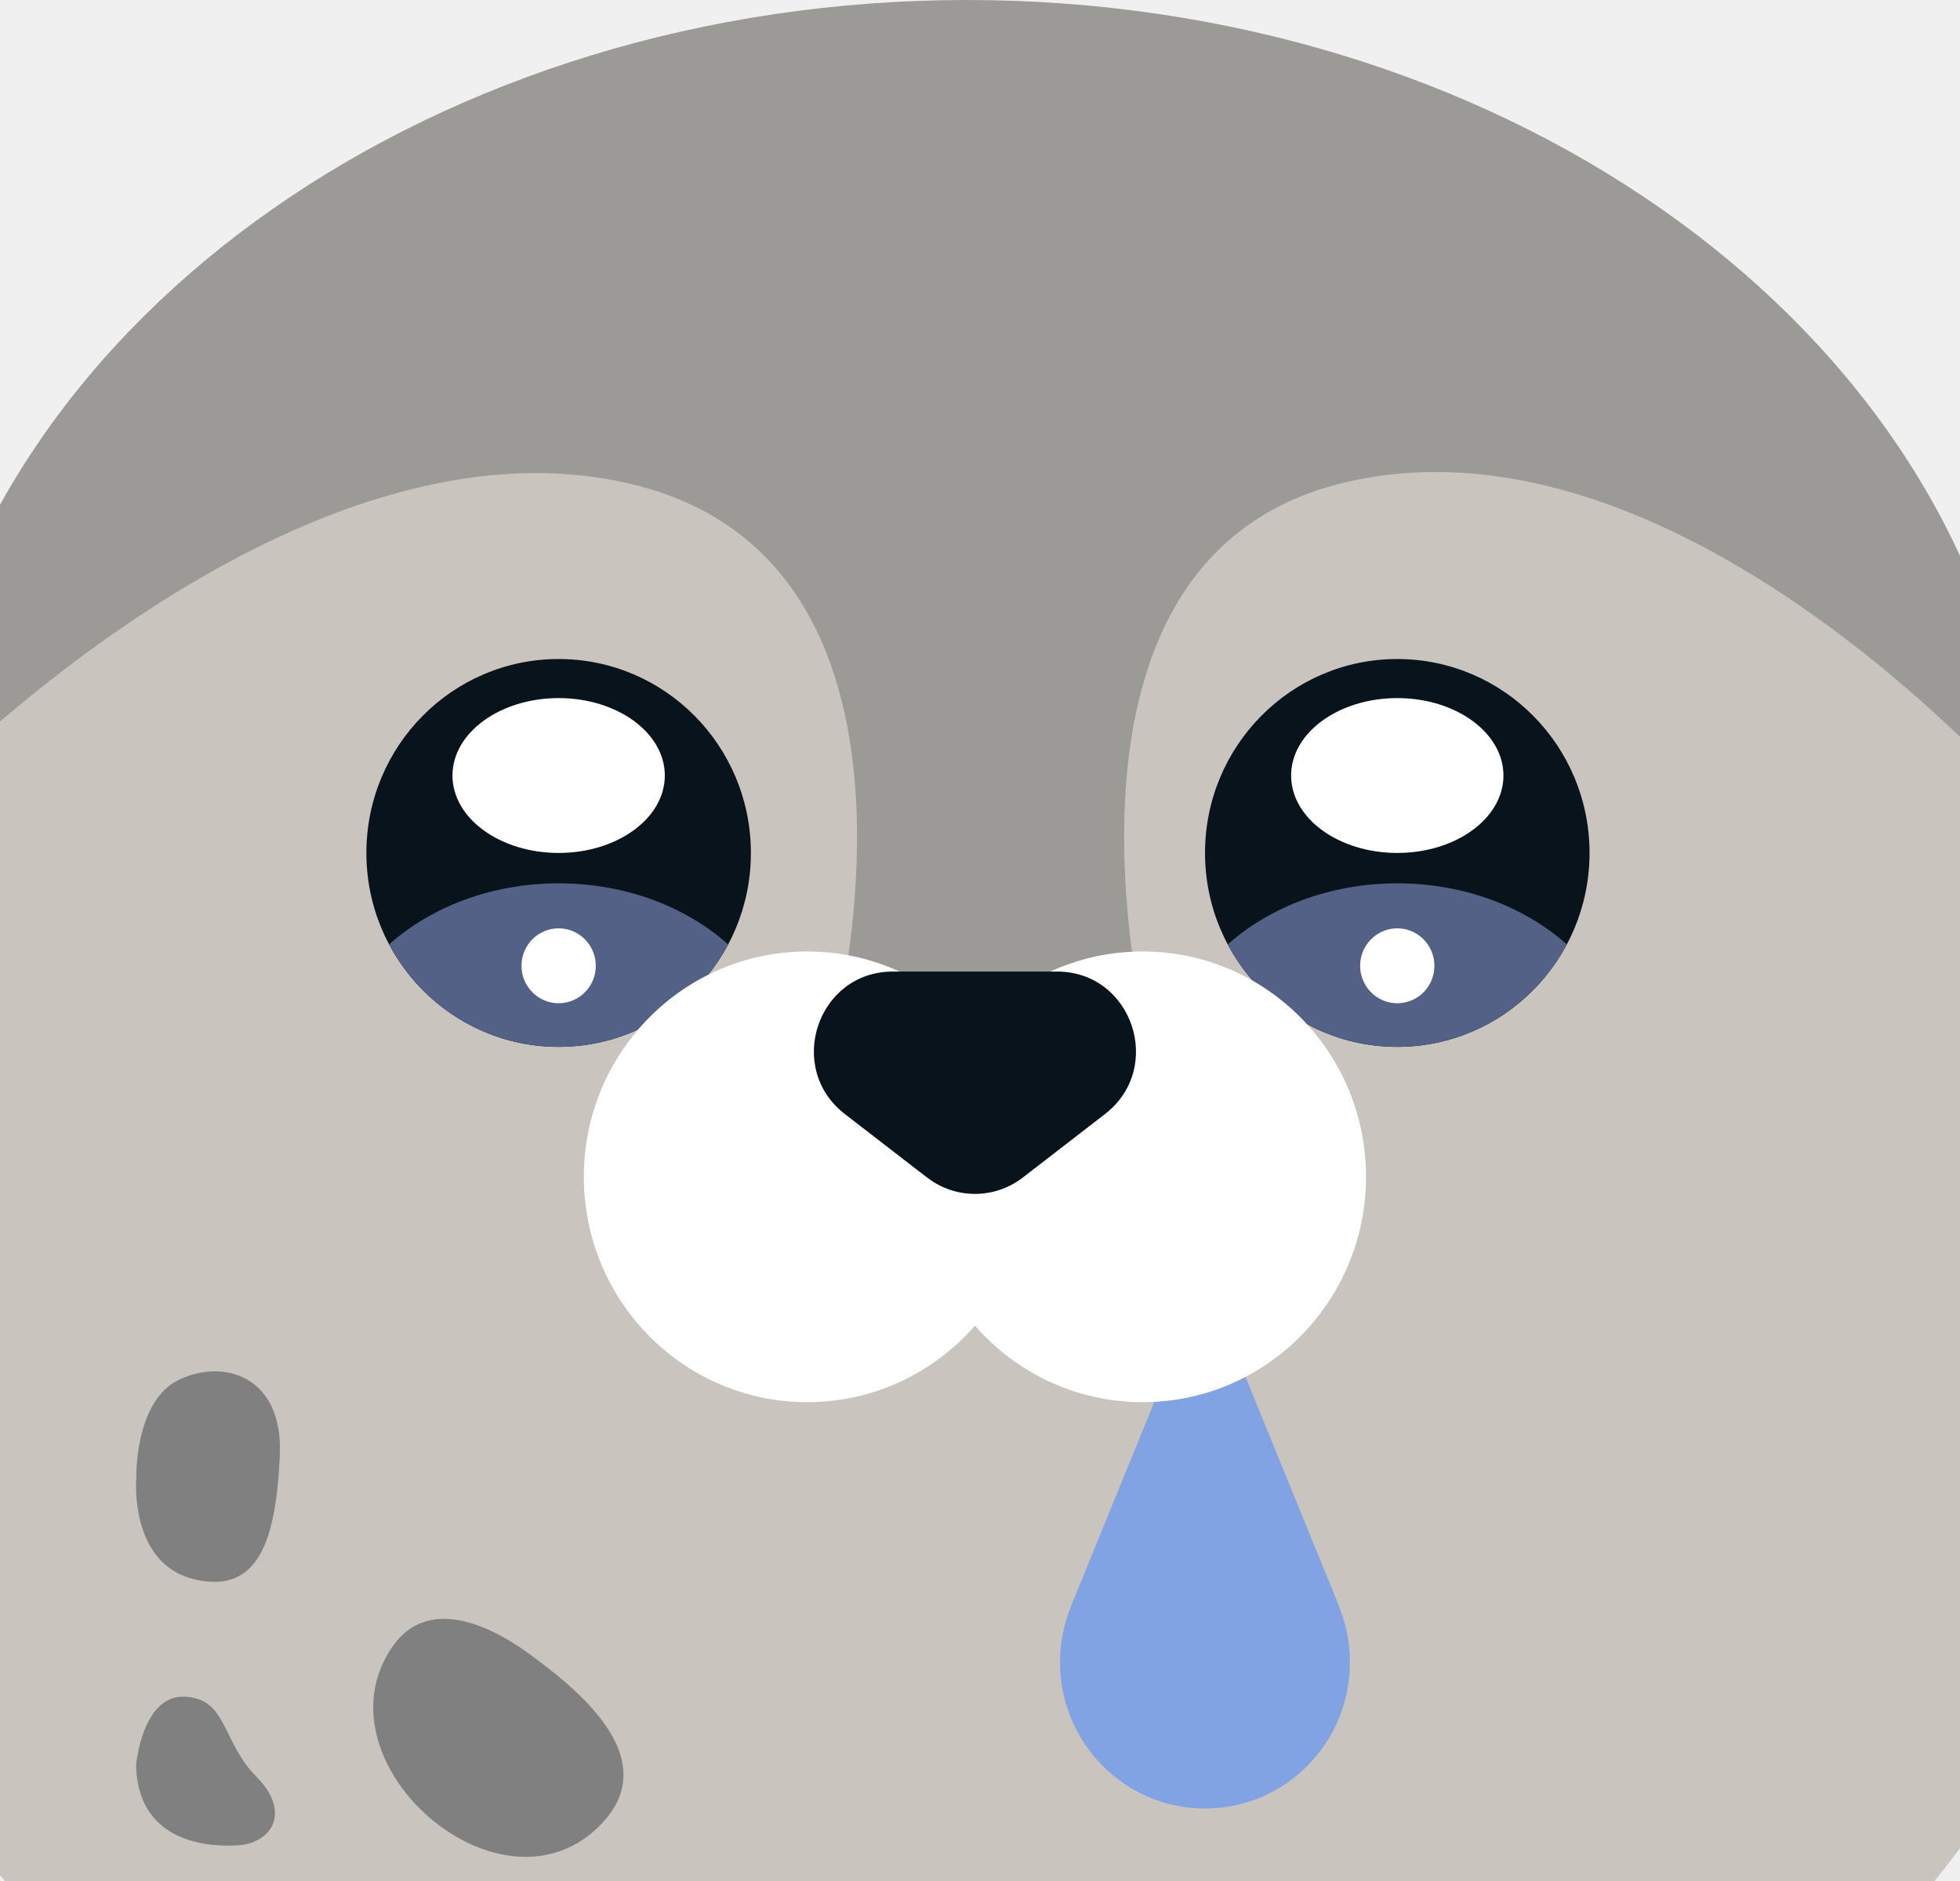
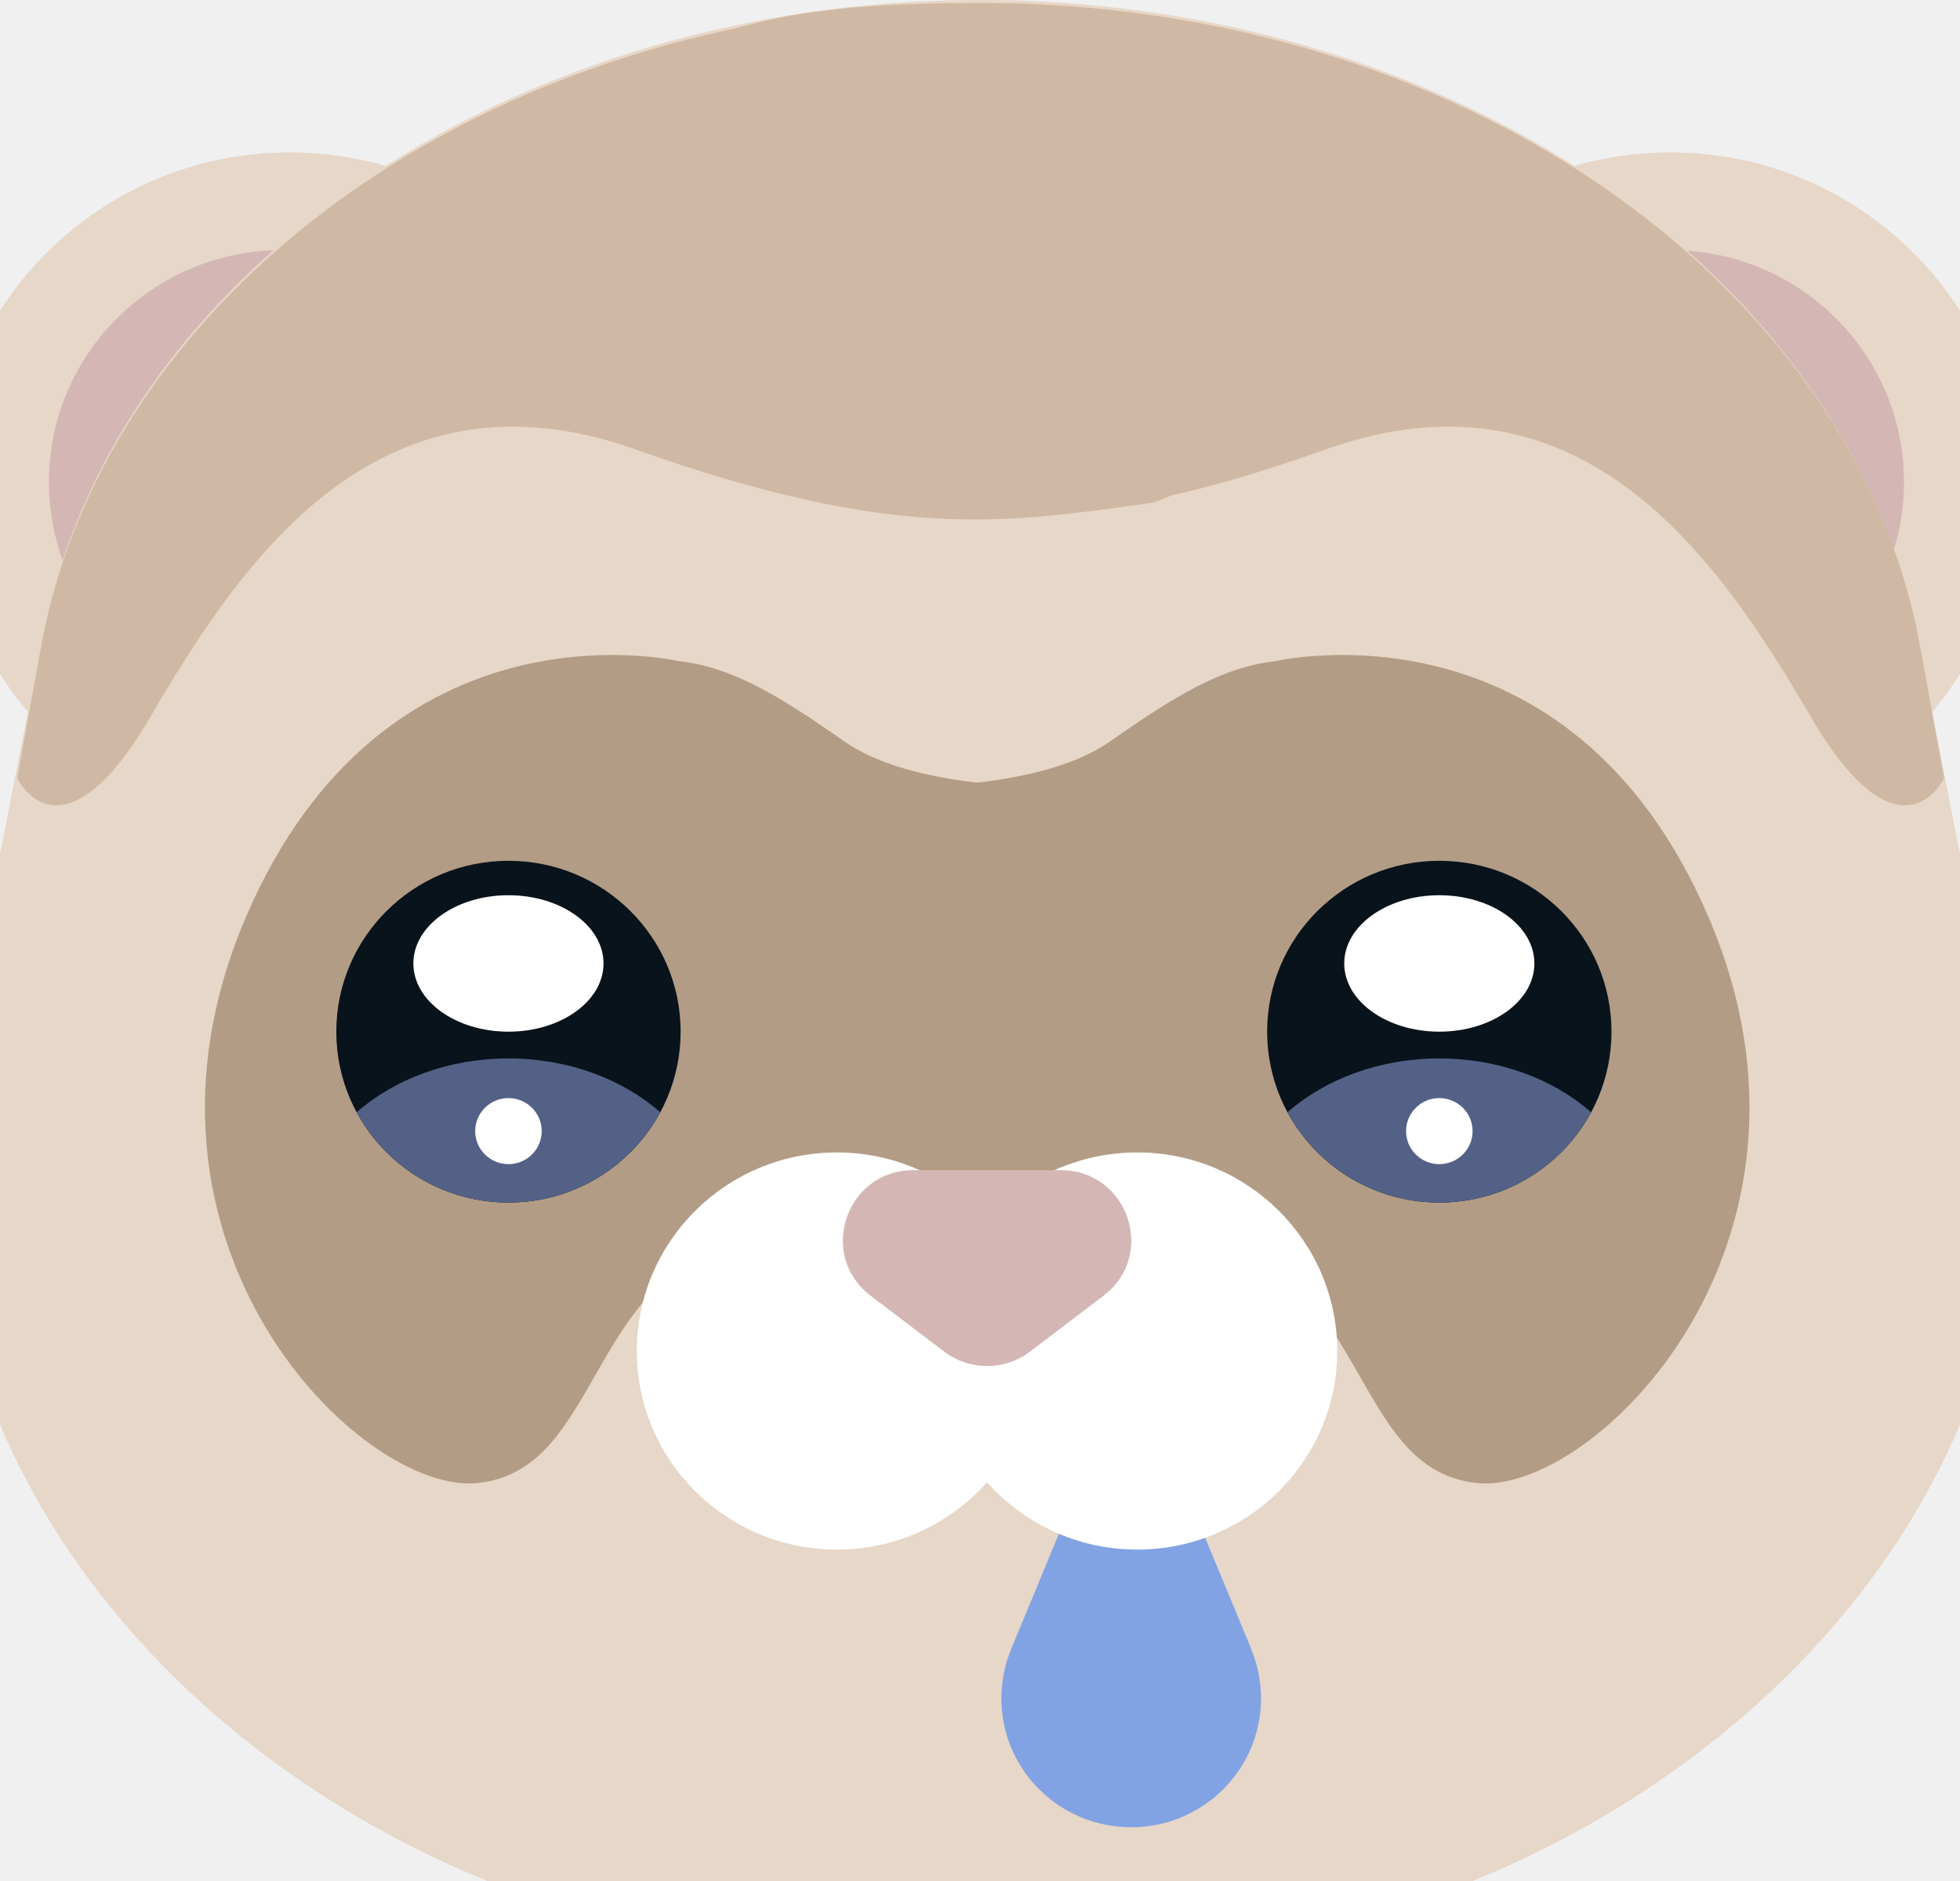
<svg xmlns="http://www.w3.org/2000/svg" width="74" height="71" viewBox="0 0 74 71" fill="none">
-   <g clip-path="url(#clip0_441_951)">
-     <path d="M39.998 83.975H33.026C8.674 83.975 -10.026 66.591 -6.561 47.174L-3.075 27.634C-0.247 11.775 16.621 0 36.511 0C56.402 0 73.269 11.775 76.099 27.634L79.585 47.174C83.049 66.591 64.35 83.975 39.998 83.975Z" fill="#9C9A96" />
-     <path d="M31.22 40.13C31.22 40.13 36.682 21.167 23.667 18.234C10.65 15.301 -3.609 30.621 -3.609 30.621L-6.628 47.541C-9.788 66.958 7.591 84 29.807 84H36.168C39.311 84 42.35 83.652 45.245 82.998L31.22 40.129V40.13Z" fill="#C9C4BE" />
-     <path d="M43.536 40.103C43.536 40.103 38.28 21.14 50.802 18.207C63.324 15.274 76.099 29.946 76.609 30.492L79.636 47.174C82.676 66.591 66.265 83.975 44.895 83.975H38.777C35.753 83.975 32.83 83.626 30.045 82.973L43.536 40.103Z" fill="#C9C4BE" />
-     <path d="M52.754 39.521C56.763 39.521 60.013 36.243 60.013 32.2C60.013 28.157 56.763 24.879 52.754 24.879C48.746 24.879 45.496 28.157 45.496 32.2C45.496 36.243 48.746 39.521 52.754 39.521Z" fill="#09131C" />
-     <path d="M52.754 32.2C54.968 32.2 56.763 30.891 56.763 29.277C56.763 27.663 54.968 26.354 52.754 26.354C50.541 26.354 48.746 27.663 48.746 29.277C48.746 30.891 50.541 32.2 52.754 32.2Z" fill="white" />
-     <path d="M52.754 33.347C50.225 33.347 47.948 34.235 46.354 35.652C47.577 37.954 49.984 39.52 52.754 39.52C55.524 39.52 57.931 37.954 59.155 35.652C57.561 34.235 55.283 33.347 52.754 33.347Z" fill="#546186" />
-     <path d="M52.754 37.874C53.529 37.874 54.156 37.241 54.156 36.46C54.156 35.679 53.529 35.046 52.754 35.046C51.98 35.046 51.352 35.679 51.352 36.46C51.352 37.241 51.98 37.874 52.754 37.874Z" fill="white" />
-     <path d="M21.092 39.521C25.1 39.521 28.35 36.243 28.35 32.2C28.35 28.157 25.1 24.879 21.092 24.879C17.083 24.879 13.833 28.157 13.833 32.2C13.833 36.243 17.083 39.521 21.092 39.521Z" fill="#09131C" />
-     <path d="M21.091 32.2C23.305 32.2 25.1 30.891 25.1 29.277C25.1 27.663 23.305 26.354 21.091 26.354C18.878 26.354 17.083 27.663 17.083 29.277C17.083 30.891 18.878 32.2 21.091 32.2Z" fill="white" />
-     <path d="M21.092 33.347C18.562 33.347 16.285 34.235 14.691 35.652C15.915 37.954 18.322 39.52 21.092 39.52C23.861 39.52 26.269 37.954 27.492 35.652C25.898 34.235 23.621 33.347 21.092 33.347Z" fill="#546186" />
-     <path d="M21.091 37.874C21.866 37.874 22.494 37.241 22.494 36.46C22.494 35.679 21.866 35.046 21.091 35.046C20.317 35.046 19.689 35.679 19.689 36.46C19.689 37.241 20.317 37.874 21.091 37.874Z" fill="white" />
-     <path d="M17.473 69.473C14.88 68.12 13.003 64.823 14.805 62.18C16.112 60.264 18.42 61.308 19.911 62.387C21.724 63.7 25.033 66.301 22.782 68.774C21.288 70.415 19.218 70.385 17.474 69.475L17.473 69.473Z" fill="#818080" />
-     <path d="M21.092 45.804C22.158 46.01 67.258 47.526 67.258 47.526L32.721 61.173L21.092 45.804Z" fill="#C9C4BE" />
-     <path d="M50.564 60.667C50.556 60.636 50.545 60.604 50.532 60.573L46.364 50.362C46.044 49.581 44.947 49.581 44.628 50.362L40.46 60.573C40.447 60.604 40.436 60.636 40.427 60.667C40.166 61.311 40.022 62.015 40.022 62.755C40.022 65.803 42.472 68.275 45.494 68.275C48.517 68.275 50.967 65.803 50.967 62.755C50.967 62.015 50.823 61.312 50.561 60.667H50.564Z" fill="#81A3E3" />
-     <path d="M43.139 35.919C40.618 35.919 38.355 37.036 36.809 38.806C35.262 37.036 32.999 35.919 30.478 35.919C25.82 35.919 22.043 39.728 22.043 44.426C22.043 49.125 25.82 52.934 30.478 52.934C32.999 52.934 35.262 51.816 36.809 50.047C38.355 51.816 40.618 52.934 43.139 52.934C47.797 52.934 51.574 49.125 51.574 44.426C51.574 39.728 47.797 35.919 43.139 35.919Z" fill="white" />
-     <path d="M35.001 44.453L31.899 42.058C29.642 40.316 30.864 36.678 33.707 36.678H39.91C42.753 36.678 43.975 40.316 41.718 42.058L38.617 44.453C37.55 45.277 36.068 45.277 35.001 44.453Z" fill="#09131C" />
-     <path d="M5.147 55.78C5.147 55.78 5.074 52.899 6.757 52.088C8.44 51.277 10.711 51.941 10.565 54.969C10.419 57.997 9.834 60.212 7.343 59.622C4.853 59.033 5.147 55.782 5.147 55.782V55.78Z" fill="#818080" />
-     <path d="M5.137 66.637C5.137 66.637 5.367 63.979 6.977 64.052C8.588 64.126 8.369 65.751 9.686 67.08C11.004 68.408 10.272 69.59 8.955 69.665C7.638 69.74 5.199 69.443 5.137 66.637Z" fill="#818080" />
+   <g clip-path="url(#clip0_441_999)">
+     <path d="M63.066 31.428C70.209 31.428 76 25.681 76 18.591C76 11.501 70.209 5.754 63.066 5.754C55.923 5.754 50.133 11.501 50.133 18.591C50.133 25.681 55.923 31.428 63.066 31.428Z" fill="#E7D7C8" />
+     <path d="M10.934 31.428C18.077 31.428 23.867 25.681 23.867 18.591C23.867 11.501 18.077 5.754 10.934 5.754C3.791 5.754 -2 11.501 -2 18.591C-2 25.681 3.791 31.428 10.934 31.428Z" fill="#E7D7C8" />
+     <path d="M10.667 26.949C15.539 26.949 19.488 23.03 19.488 18.194C19.488 13.359 15.539 9.439 10.667 9.439C5.796 9.439 1.847 13.359 1.847 18.194C1.847 23.03 5.796 26.949 10.667 26.949Z" fill="#D4B7B4" />
+     <path d="M63.066 26.949C67.938 26.949 71.887 23.03 71.887 18.194C71.887 13.359 67.938 9.439 63.066 9.439C58.195 9.439 54.245 13.359 54.245 18.194C54.245 23.03 58.195 26.949 63.066 26.949Z" fill="#D4B7B4" />
+     <path d="M40.122 74H33.879C12.071 74 -4.675 57.36 -1.573 40.249L1.55 24.351C4.082 10.376 19.187 0 36.999 0C54.812 0 69.917 10.376 72.45 24.351L75.573 40.249C78.675 57.36 61.929 74 40.122 74Z" fill="#E7D7C8" />
+     <path d="M25.616 24.958C25.616 24.958 14.521 22.349 9.265 34.666C4.01 46.982 13.645 56.443 18.025 55.987C22.405 55.531 22.113 49.256 27.076 46.959C32.04 44.663 44.887 43.604 50.142 49.205L39.194 29.683C39.194 29.683 34.376 29.739 31.895 28.001C29.413 26.263 27.653 25.182 25.617 24.958H25.616Z" fill="#B29C85" />
+     <path d="M48.174 24.958C48.174 24.958 59.269 22.349 64.524 34.666C69.779 46.982 60.145 56.443 55.765 55.987C51.386 55.531 51.677 49.256 46.714 46.959C41.75 44.664 28.903 43.604 23.648 49.205L34.596 29.683C34.596 29.683 39.413 29.739 41.895 28.001C44.377 26.262 46.137 25.182 48.173 24.958H48.174Z" fill="#B29C85" />
+     <path d="M47.249 62.278C47.241 62.25 47.231 62.222 47.219 62.194L43.487 53.196C43.201 52.508 42.219 52.508 41.932 53.196L38.2 62.194C38.188 62.222 38.179 62.25 38.171 62.278C37.937 62.845 37.807 63.466 37.807 64.117C37.807 66.804 40.002 68.982 42.709 68.982C45.415 68.982 47.61 66.804 47.61 64.117C47.61 63.466 47.48 62.846 47.246 62.278H47.249Z" fill="#81A3E3" />
+     <path d="M42.935 43.506C40.677 43.506 38.65 44.49 37.266 46.05C35.881 44.49 33.855 43.506 31.596 43.506C27.425 43.506 24.043 46.862 24.043 51.002C24.043 55.143 27.425 58.499 31.596 58.499C33.855 58.499 35.881 57.515 37.266 55.956C38.65 57.515 40.677 58.499 42.935 58.499C47.106 58.499 50.488 55.143 50.488 51.002C50.488 46.862 47.106 43.506 42.935 43.506Z" fill="white" />
+     <path d="M35.648 51.026L32.871 48.916C30.849 47.38 31.944 44.174 34.49 44.174H40.044C42.59 44.174 43.685 47.38 41.663 48.916L38.886 51.026C37.931 51.752 36.604 51.752 35.648 51.026Z" fill="#D4B7B4" />
+     <path d="M43.333 19.007C45.361 18.73 52.215 13.171 56.955 6.235C50.753 2.226 45.514 0.114 36.991 0.114C19.179 0.114 4.074 10.489 1.54 24.465L0.651 29.368C0.675 29.419 0.689 29.447 0.689 29.447C0.689 29.447 2.354 32.751 5.682 27.061C9.011 21.37 14.189 13.478 23.99 16.965C33.791 20.453 37.97 19.741 43.333 19.006V19.007Z" fill="#D0B9A4" />
+     <path d="M33.377 18.214C31.349 17.937 24.494 12.114 19.755 5.178C25.958 1.168 28.533 0.114 37.057 0.114C54.869 0.114 69.974 10.49 72.508 24.465L73.397 29.368C73.373 29.419 73.359 29.447 73.359 29.447C73.359 29.447 71.694 32.751 68.365 27.061C65.037 21.37 59.859 13.478 50.058 16.965C40.257 20.453 38.741 18.948 33.378 18.213L33.377 18.214Z" fill="#D0B9A4" />
+     <path d="M54.341 45.399C57.931 45.399 60.842 42.51 60.842 38.947C60.842 35.384 57.931 32.496 54.341 32.496C50.752 32.496 47.841 35.384 47.841 38.947C47.841 42.51 50.752 45.399 54.341 45.399Z" fill="#09131C" />
+     <path d="M54.341 38.947C56.324 38.947 57.931 37.794 57.931 36.371C57.931 34.949 56.324 33.796 54.341 33.796C52.359 33.796 50.752 34.949 50.752 36.371C50.752 37.794 52.359 38.947 54.341 38.947Z" fill="white" />
+     <path d="M54.341 39.958C52.077 39.958 50.037 40.74 48.609 41.989C49.705 44.018 51.861 45.397 54.341 45.397C56.822 45.397 58.977 44.018 60.073 41.989C58.646 40.74 56.606 39.958 54.341 39.958Z" fill="#546186" />
+     <path d="M54.341 43.948C55.035 43.948 55.597 43.39 55.597 42.702C55.597 42.013 55.035 41.455 54.341 41.455C53.648 41.455 53.086 42.013 53.086 42.702C53.086 43.39 53.648 43.948 54.341 43.948Z" fill="white" />
+     <path d="M19.197 45.399C22.787 45.399 25.697 42.51 25.697 38.947C25.697 35.384 22.787 32.496 19.197 32.496C15.607 32.496 12.697 35.384 12.697 38.947C12.697 42.51 15.607 45.399 19.197 45.399Z" fill="#09131C" />
+     <path d="M19.197 38.947C21.179 38.947 22.786 37.794 22.786 36.371C22.786 34.949 21.179 33.796 19.197 33.796C17.214 33.796 15.607 34.949 15.607 36.371C15.607 37.794 17.214 38.947 19.197 38.947Z" fill="white" />
+     <path d="M19.197 39.958C16.932 39.958 14.892 40.74 13.465 41.989C14.56 44.018 16.716 45.397 19.197 45.397C21.677 45.397 23.833 44.018 24.928 41.989C23.501 40.74 21.461 39.958 19.197 39.958Z" fill="#546186" />
+     <path d="M19.197 43.948C19.89 43.948 20.452 43.39 20.452 42.702C20.452 42.013 19.89 41.455 19.197 41.455C18.503 41.455 17.941 42.013 17.941 42.702C17.941 43.39 18.503 43.948 19.197 43.948Z" fill="white" />
  </g>
  <defs>
-     <clipPath id="clip0_441_951">
-       <rect width="87" height="84" fill="white" transform="translate(-7)" />
+     <clipPath id="clip0_441_999">
+       <rect width="78" height="74" fill="white" transform="translate(-2)" />
    </clipPath>
  </defs>
</svg>
